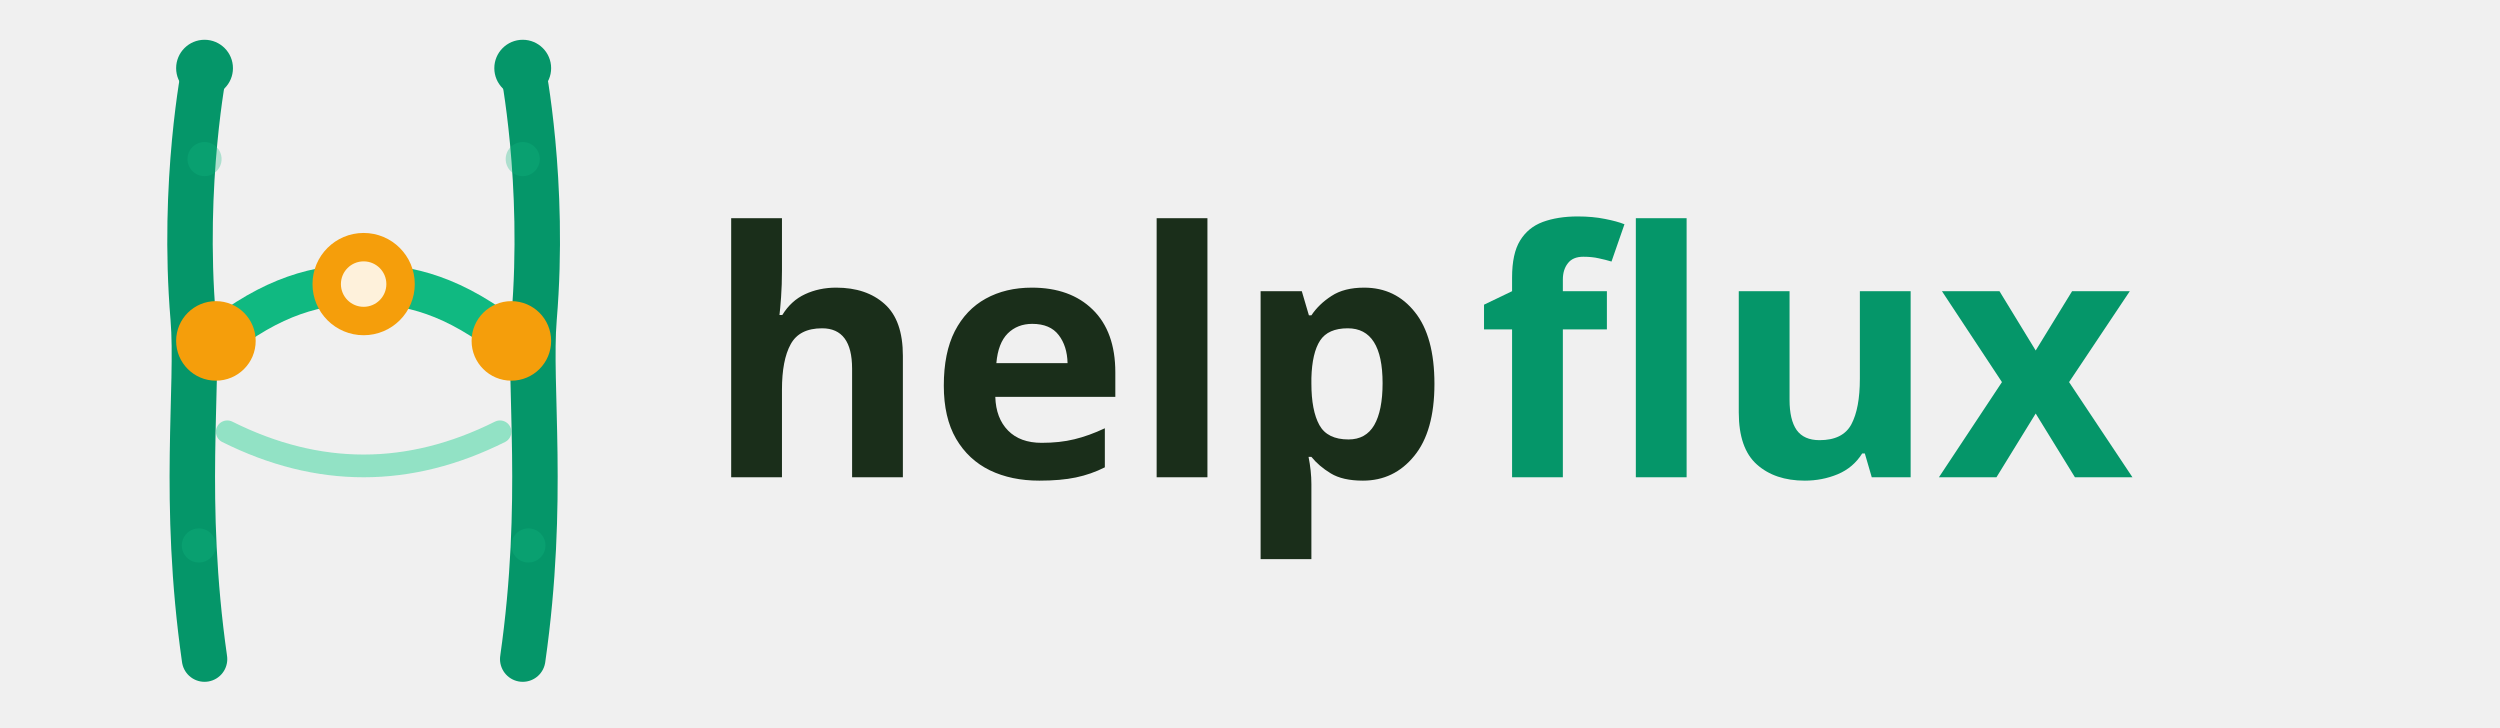
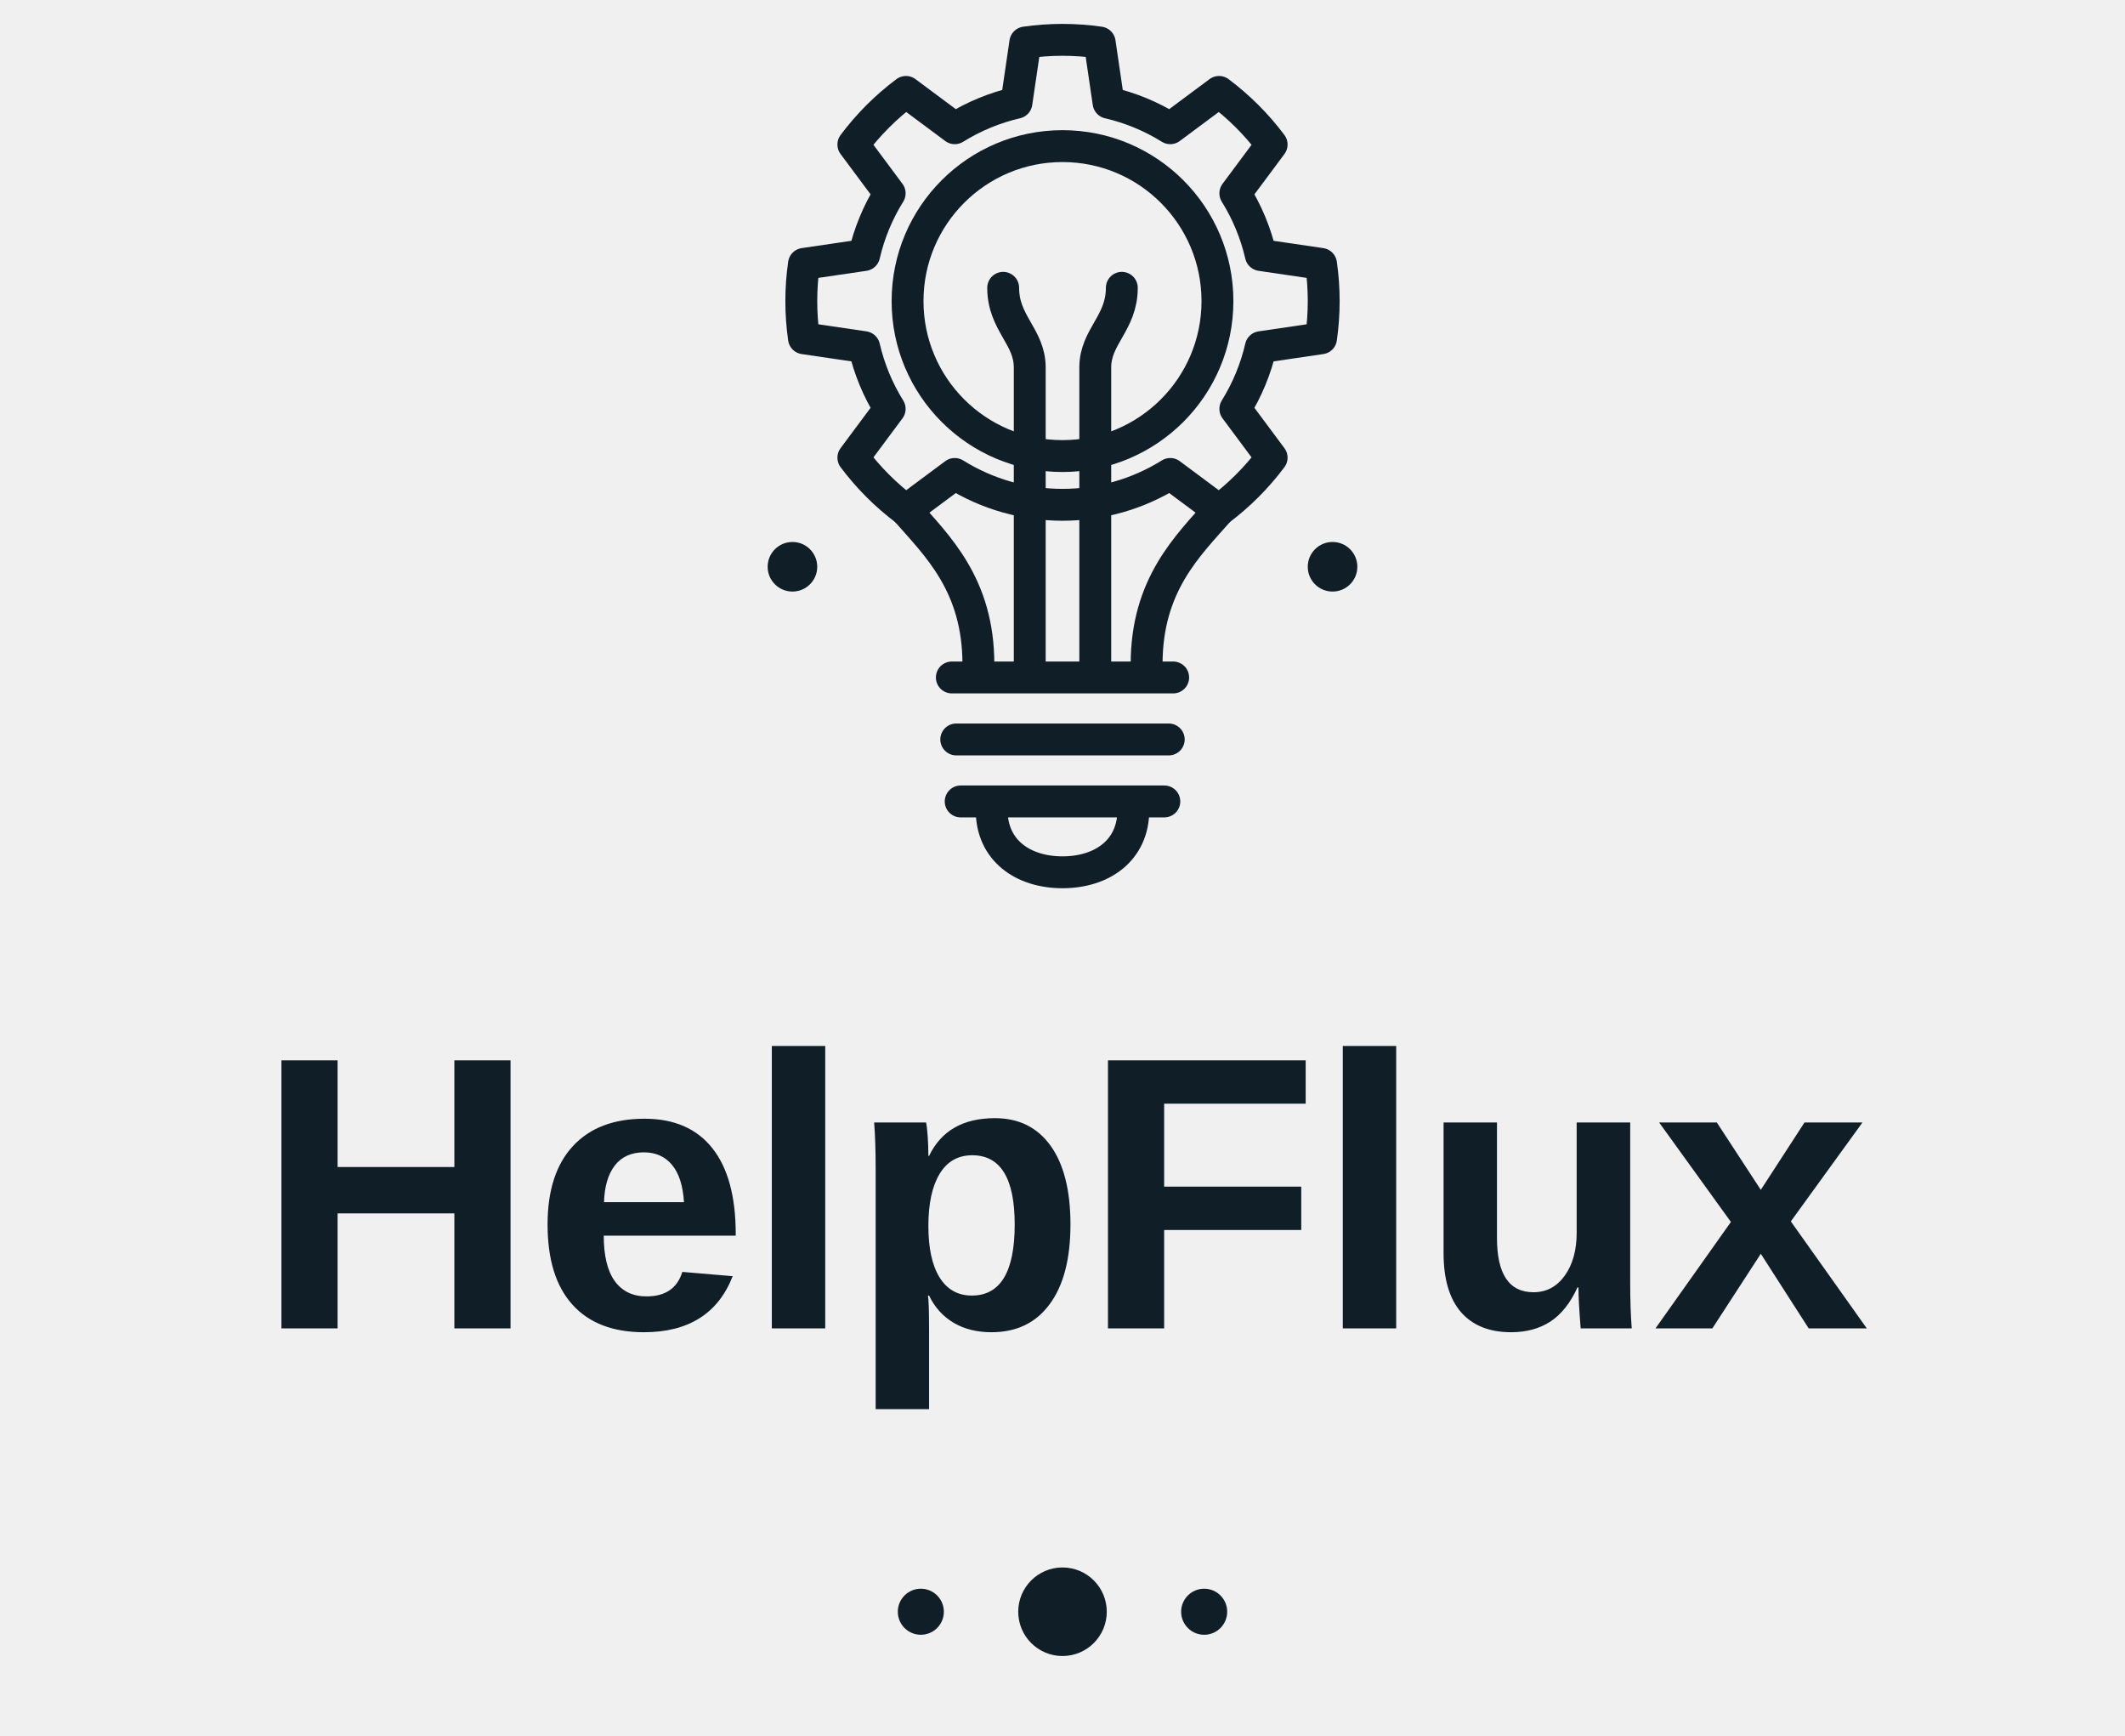
- <svg xmlns="http://www.w3.org/2000/svg" baseProfile="full" height="64" version="1.1" viewBox="0 0 220 64" width="220">
-   <defs />
-   <g>
-     <path d="M18,6 C18,6 16,16 17,28 C17.5,34 16,44 18,58" fill="none" stroke="#059669" stroke-linecap="round" stroke-width="4" />
-     <path d="M46,6 C46,6 48,16 47,28 C46.5,34 48,44 46,58" fill="none" stroke="#059669" stroke-linecap="round" stroke-width="4" />
-     <path d="M19,30 C24,26 28,25 32,25 C36,25 40,26 45,30" fill="none" stroke="#10B981" stroke-linecap="round" stroke-width="3.5" />
-     <path d="M20,38 Q32,44 44,38" fill="none" opacity="0.5" stroke="#34D399" stroke-linecap="round" stroke-width="2" />
-     <circle cx="19" cy="30" fill="#F59E0B" r="3.5" />
-     <circle cx="45" cy="30" fill="#F59E0B" r="3.5" />
-     <circle cx="32" cy="25" fill="#F59E0B" r="4.5" />
-     <circle cx="32" cy="25" fill="white" opacity="0.85" r="2" />
-     <circle cx="18" cy="14" fill="#10B981" opacity="0.3" r="1.5" />
-     <circle cx="46" cy="14" fill="#10B981" opacity="0.3" r="1.5" />
-     <circle cx="17.5" cy="48" fill="#10B981" opacity="0.3" r="1.5" />
-     <circle cx="46.5" cy="48" fill="#10B981" opacity="0.3" r="1.5" />
-     <circle cx="18" cy="6" fill="#059669" r="2.5" />
-     <circle cx="46" cy="6" fill="#059669" r="2.5" />
+ <svg xmlns="http://www.w3.org/2000/svg" width="240" height="196" viewBox="0 0 240 196">
+   <g transform="translate(82,0)">
+     <g fill="none" stroke="#0F1E27" stroke-width="3.6" stroke-linecap="round" stroke-linejoin="round">
+       <path d="M25.83,53.52 L20.32,57.62 A29.5,29.5 0 0 1 14.38,51.68 L18.48,46.17 A23,23 0 0 1 15.6,39.2 L8.8,38.2 A29.5,29.5 0 0 1 8.8,29.8 L15.6,28.8 A23,23 0 0 1 18.48,21.83 L14.38,16.32 A29.5,29.5 0 0 1 20.32,10.38 L25.83,14.48 A23,23 0 0 1 32.8,11.6 L33.8,4.8 A29.5,29.5 0 0 1 42.2,4.8 L43.2,11.6 A23,23 0 0 1 50.17,14.48 L55.68,10.38 A29.5,29.5 0 0 1 61.62,16.32 L57.52,21.83 A23,23 0 0 1 60.4,28.8 L67.2,29.8 A29.5,29.5 0 0 1 67.2,38.2 L60.4,39.2 A23,23 0 0 1 57.52,46.17 L61.62,51.68 A29.5,29.5 0 0 1 55.68,57.62 L50.17,53.52 A23,23 0 0 1 25.83,53.52" />
+       <path d="M20.32,57.62 C23.82,61.62 28.5,66 28.5,75 M55.68,57.62 C52.18,61.62 47.5,66 47.5,75" />
+       <path d="M20.5,34 a17.5,17.5 0 1 0 35,0 a17.5,17.5 0 1 0 -35,0" />
+       <path d="M34.3,75 V41.5 C34.3,38 31.3,36.5 31.3,32.5 M41.7,75 V41.5 C41.7,38 44.7,36.5 44.7,32.5" />
+       <path d="M25.5,76.5 H50.5 M26,83.5 H50 M26.5,90.5 H49.5" />
+       <path d="M30,91.5 C30,96 33.5,98.5 38,98.5 C42.5,98.5 46,96 46,91.5" />
+     </g>
+     <circle cx="7.5" cy="64" r="2.8" fill="#0F1E27" />
+     <circle cx="68.5" cy="64" r="2.8" fill="#0F1E27" />
  </g>
-   <g transform="translate(62, 0)">
-     <text fill="#1A2E1A" font-family="Space Grotesk, sans-serif" font-size="30" font-weight="700" x="0" y="42">help</text>
-     <text fill="#059669" font-family="Space Grotesk, sans-serif" font-size="30" font-weight="700" x="68" y="42">flux</text>
-   </g>
+   <text x="120.0" y="150" text-anchor="middle" fill="#0F1E27" font-family="Poppins, 'Helvetica Neue', Arial, sans-serif" font-size="44" font-weight="600" letter-spacing="-0.5">HelpFlux</text>
+   <circle cx="104.0" cy="182" r="2.6" fill="#0F1E27" />
+   <circle cx="120.0" cy="182" r="5" fill="#0F1E27" />
+   <circle cx="136.0" cy="182" r="2.6" fill="#0F1E27" />
</svg>
